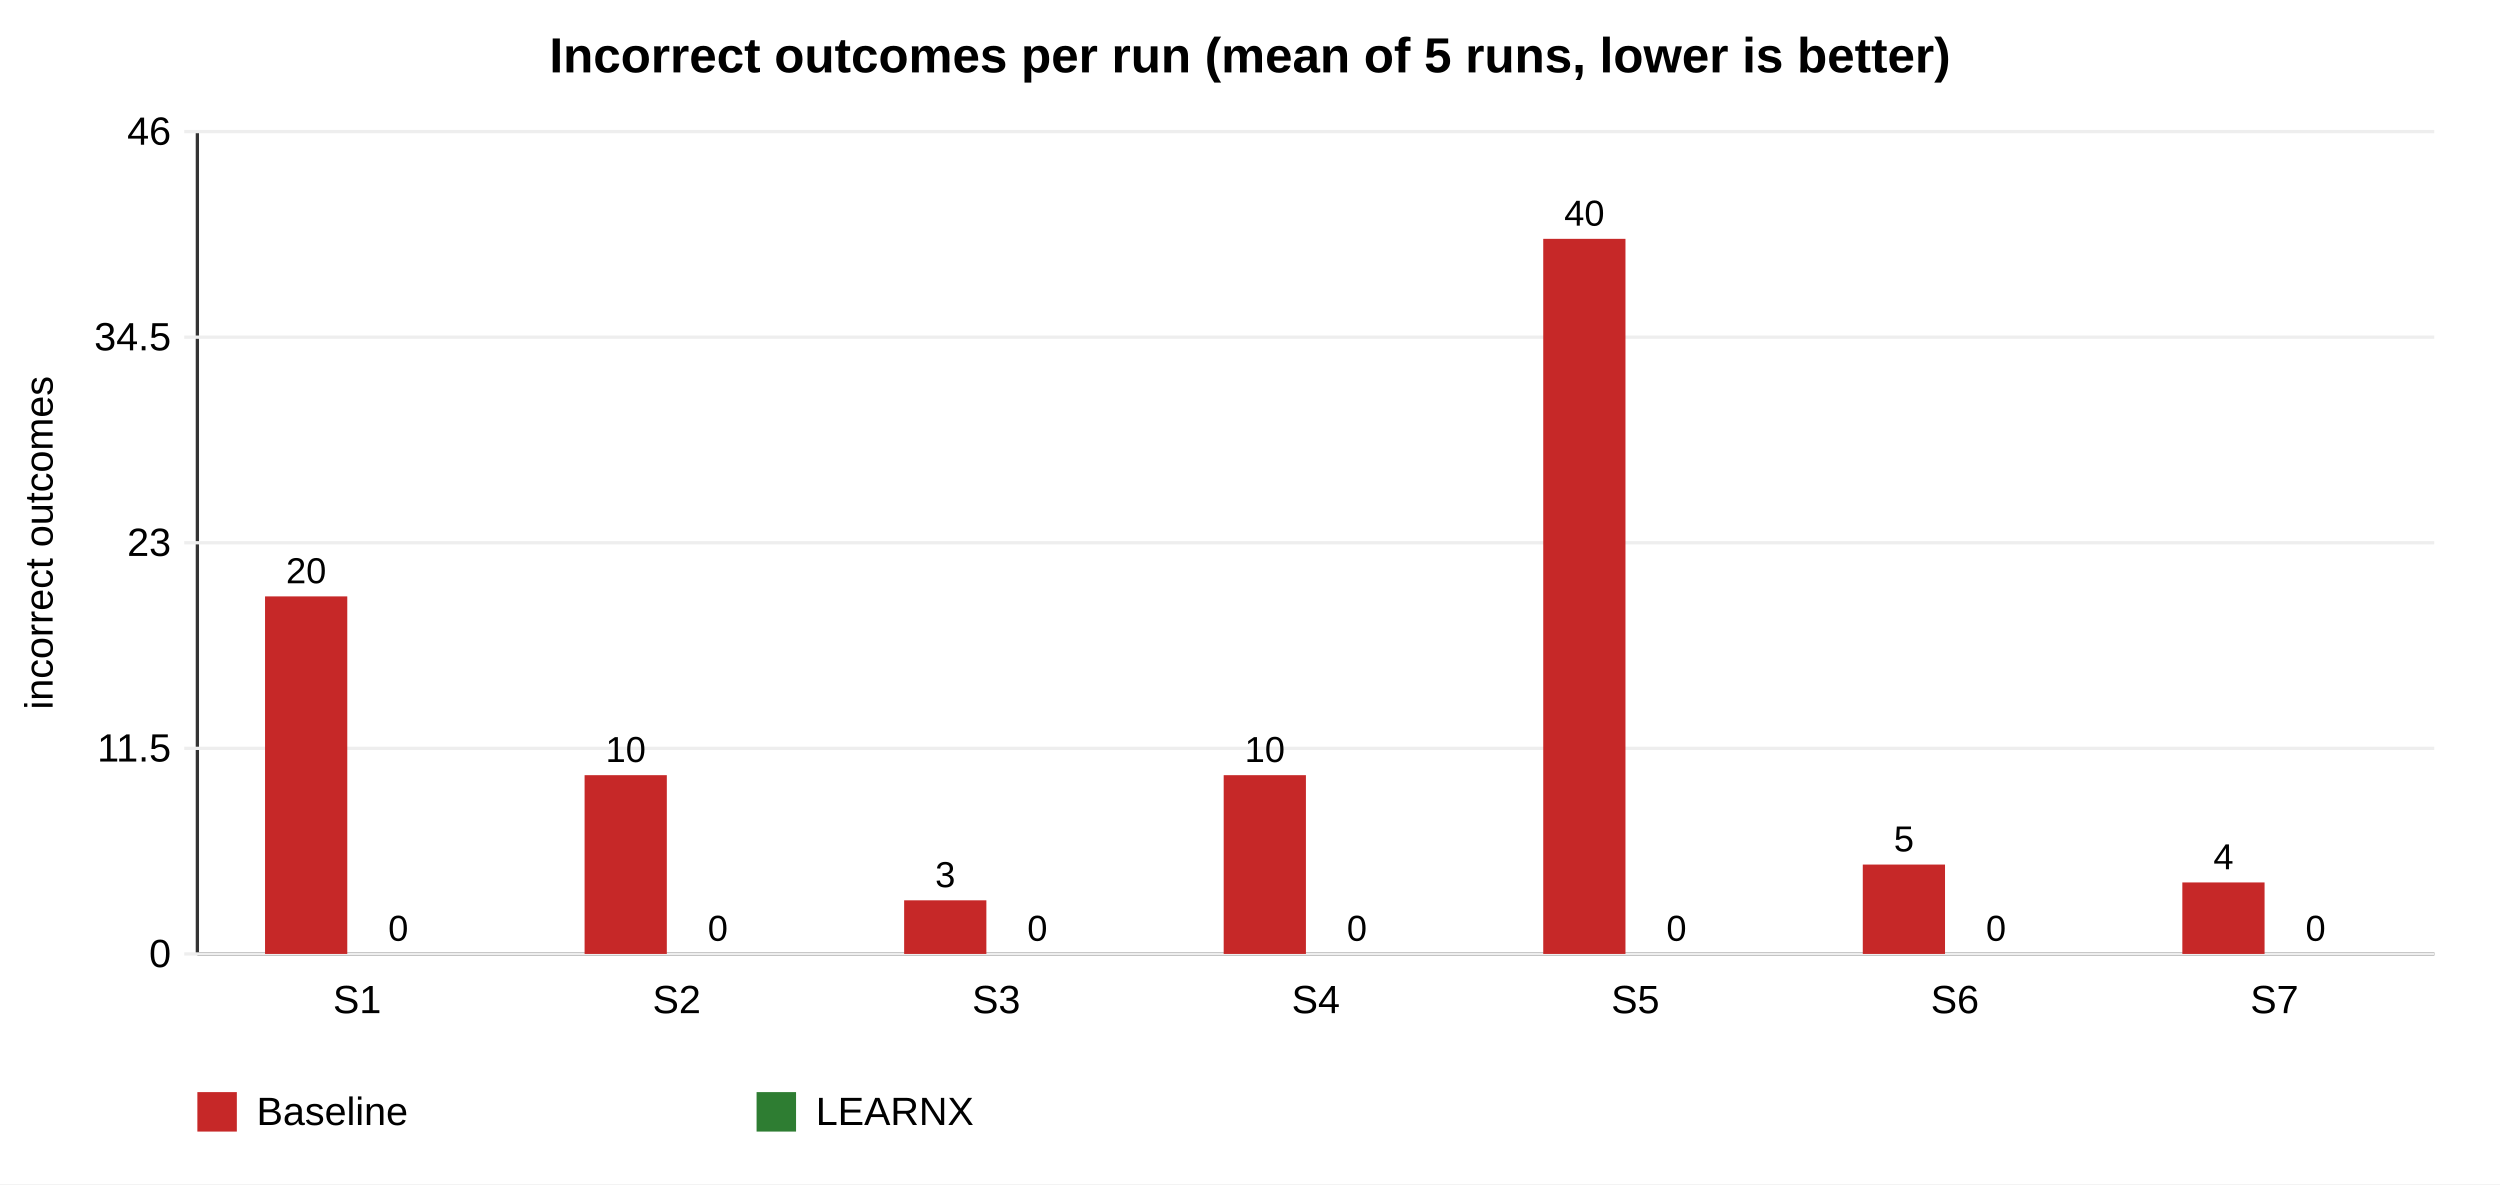
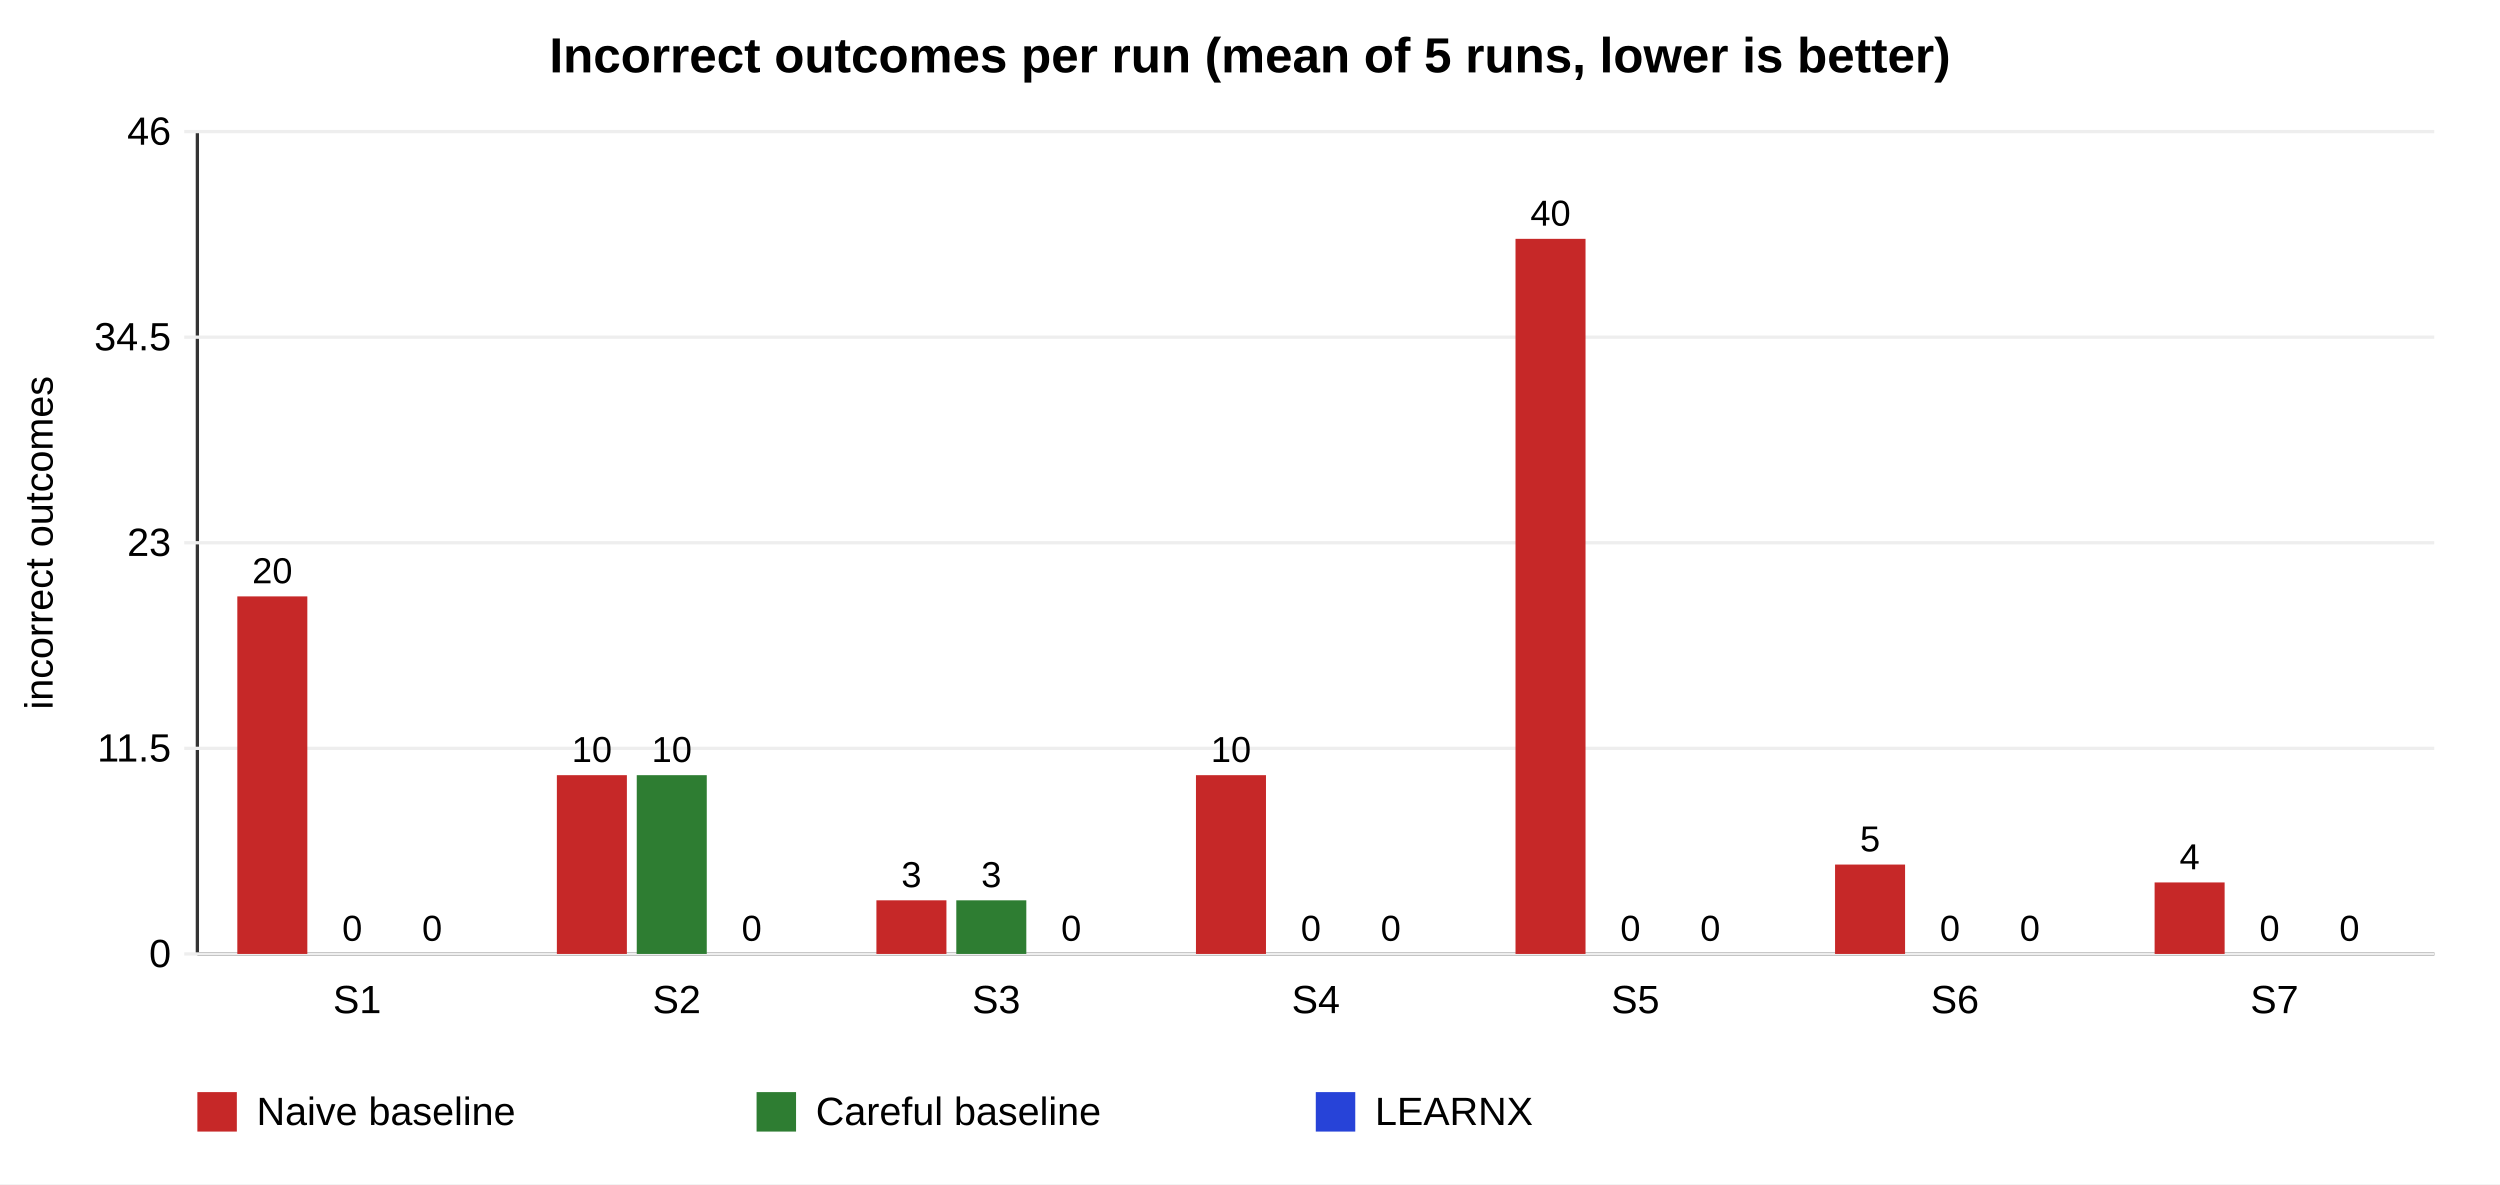
<svg xmlns="http://www.w3.org/2000/svg" width="760" height="360" viewBox="0 0 760 360" font-family="Arial, sans-serif" font-size="12">
  <rect width="100%" height="100%" fill="#ffffff" />
  <text x="380" y="22" text-anchor="middle" font-size="15" font-weight="bold">Incorrect outcomes per run (mean of 5 runs, lower is better)</text>
  <line x1="60" y1="290" x2="740" y2="290" stroke="#333" />
  <line x1="60" y1="40" x2="60" y2="290" stroke="#333" />
  <text x="16" y="165" transform="rotate(-90 16 165)" text-anchor="middle">incorrect outcomes</text>
  <line x1="56" y1="290" x2="740" y2="290" stroke="#eee" />
  <text x="52" y="294" text-anchor="end">0</text>
  <line x1="56" y1="227.5" x2="740" y2="227.5" stroke="#eee" />
  <text x="52" y="231.5" text-anchor="end">11.5</text>
  <line x1="56" y1="165" x2="740" y2="165" stroke="#eee" />
  <text x="52" y="169" text-anchor="end">23</text>
  <line x1="56" y1="102.5" x2="740" y2="102.5" stroke="#eee" />
  <text x="52" y="106.5" text-anchor="end">34.5</text>
  <line x1="56" y1="40" x2="740" y2="40" stroke="#eee" />
  <text x="52" y="44" text-anchor="end">46</text>
-   <rect x="80.571" y="181.304" width="25" height="108.696" fill="#c62828" />
-   <text x="93.071" y="177.304" text-anchor="middle" font-size="11">20</text>
-   <rect x="108.571" y="290" width="25" height="0" fill="#2e7d32" />
-   <text x="121.071" y="286" text-anchor="middle" font-size="11">0</text>
+   <rect x="72.143" y="181.304" width="21.286" height="108.696" fill="#c62828" />
+   <text x="82.786" y="177.304" text-anchor="middle" font-size="11">20</text>
+   <rect x="96.429" y="290" width="21.286" height="0" fill="#2e7d32" />
+   <text x="107.071" y="286" text-anchor="middle" font-size="11">0</text>
+   <rect x="120.714" y="290" width="21.286" height="0" fill="#2743d8" />
+   <text x="131.357" y="286" text-anchor="middle" font-size="11">0</text>
  <text x="108.571" y="308" text-anchor="middle">S1</text>
-   <rect x="177.714" y="235.652" width="25" height="54.348" fill="#c62828" />
-   <text x="190.214" y="231.652" text-anchor="middle" font-size="11">10</text>
-   <rect x="205.714" y="290" width="25" height="0" fill="#2e7d32" />
-   <text x="218.214" y="286" text-anchor="middle" font-size="11">0</text>
+   <rect x="169.286" y="235.652" width="21.286" height="54.348" fill="#c62828" />
+   <text x="179.929" y="231.652" text-anchor="middle" font-size="11">10</text>
+   <rect x="193.571" y="235.652" width="21.286" height="54.348" fill="#2e7d32" />
+   <text x="204.214" y="231.652" text-anchor="middle" font-size="11">10</text>
+   <rect x="217.857" y="290" width="21.286" height="0" fill="#2743d8" />
+   <text x="228.5" y="286" text-anchor="middle" font-size="11">0</text>
  <text x="205.714" y="308" text-anchor="middle">S2</text>
-   <rect x="274.857" y="273.696" width="25" height="16.304" fill="#c62828" />
-   <text x="287.357" y="269.696" text-anchor="middle" font-size="11">3</text>
-   <rect x="302.857" y="290" width="25" height="0" fill="#2e7d32" />
-   <text x="315.357" y="286" text-anchor="middle" font-size="11">0</text>
+   <rect x="266.429" y="273.696" width="21.286" height="16.304" fill="#c62828" />
+   <text x="277.071" y="269.696" text-anchor="middle" font-size="11">3</text>
+   <rect x="290.714" y="273.696" width="21.286" height="16.304" fill="#2e7d32" />
+   <text x="301.357" y="269.696" text-anchor="middle" font-size="11">3</text>
+   <rect x="315" y="290" width="21.286" height="0" fill="#2743d8" />
+   <text x="325.643" y="286" text-anchor="middle" font-size="11">0</text>
  <text x="302.857" y="308" text-anchor="middle">S3</text>
-   <rect x="372" y="235.652" width="25" height="54.348" fill="#c62828" />
-   <text x="384.5" y="231.652" text-anchor="middle" font-size="11">10</text>
-   <rect x="400" y="290" width="25" height="0" fill="#2e7d32" />
-   <text x="412.5" y="286" text-anchor="middle" font-size="11">0</text>
+   <rect x="363.571" y="235.652" width="21.286" height="54.348" fill="#c62828" />
+   <text x="374.214" y="231.652" text-anchor="middle" font-size="11">10</text>
+   <rect x="387.857" y="290" width="21.286" height="0" fill="#2e7d32" />
+   <text x="398.5" y="286" text-anchor="middle" font-size="11">0</text>
+   <rect x="412.143" y="290" width="21.286" height="0" fill="#2743d8" />
+   <text x="422.786" y="286" text-anchor="middle" font-size="11">0</text>
  <text x="400" y="308" text-anchor="middle">S4</text>
-   <rect x="469.143" y="72.609" width="25" height="217.391" fill="#c62828" />
-   <text x="481.643" y="68.609" text-anchor="middle" font-size="11">40</text>
-   <rect x="497.143" y="290" width="25" height="0" fill="#2e7d32" />
-   <text x="509.643" y="286" text-anchor="middle" font-size="11">0</text>
+   <rect x="460.714" y="72.609" width="21.286" height="217.391" fill="#c62828" />
+   <text x="471.357" y="68.609" text-anchor="middle" font-size="11">40</text>
+   <rect x="485" y="290" width="21.286" height="0" fill="#2e7d32" />
+   <text x="495.643" y="286" text-anchor="middle" font-size="11">0</text>
+   <rect x="509.286" y="290" width="21.286" height="0" fill="#2743d8" />
+   <text x="519.929" y="286" text-anchor="middle" font-size="11">0</text>
  <text x="497.143" y="308" text-anchor="middle">S5</text>
-   <rect x="566.286" y="262.826" width="25" height="27.174" fill="#c62828" />
-   <text x="578.786" y="258.826" text-anchor="middle" font-size="11">5</text>
-   <rect x="594.286" y="290" width="25" height="0" fill="#2e7d32" />
-   <text x="606.786" y="286" text-anchor="middle" font-size="11">0</text>
+   <rect x="557.857" y="262.826" width="21.286" height="27.174" fill="#c62828" />
+   <text x="568.5" y="258.826" text-anchor="middle" font-size="11">5</text>
+   <rect x="582.143" y="290" width="21.286" height="0" fill="#2e7d32" />
+   <text x="592.786" y="286" text-anchor="middle" font-size="11">0</text>
+   <rect x="606.429" y="290" width="21.286" height="0" fill="#2743d8" />
+   <text x="617.071" y="286" text-anchor="middle" font-size="11">0</text>
  <text x="594.286" y="308" text-anchor="middle">S6</text>
-   <rect x="663.429" y="268.261" width="25" height="21.739" fill="#c62828" />
-   <text x="675.929" y="264.261" text-anchor="middle" font-size="11">4</text>
-   <rect x="691.429" y="290" width="25" height="0" fill="#2e7d32" />
-   <text x="703.929" y="286" text-anchor="middle" font-size="11">0</text>
+   <rect x="655" y="268.261" width="21.286" height="21.739" fill="#c62828" />
+   <text x="665.643" y="264.261" text-anchor="middle" font-size="11">4</text>
+   <rect x="679.286" y="290" width="21.286" height="0" fill="#2e7d32" />
+   <text x="689.929" y="286" text-anchor="middle" font-size="11">0</text>
+   <rect x="703.571" y="290" width="21.286" height="0" fill="#2743d8" />
+   <text x="714.214" y="286" text-anchor="middle" font-size="11">0</text>
  <text x="691.429" y="308" text-anchor="middle">S7</text>
  <rect x="60" y="332" width="12" height="12" fill="#c62828" />
-   <text x="78" y="342">Baseline</text>
+   <text x="78" y="342">Naive baseline</text>
  <rect x="230" y="332" width="12" height="12" fill="#2e7d32" />
-   <text x="248" y="342">LEARNX</text>
+   <text x="248" y="342">Careful baseline</text>
+   <rect x="400" y="332" width="12" height="12" fill="#2743d8" />
+   <text x="418" y="342">LEARNX</text>
</svg>
